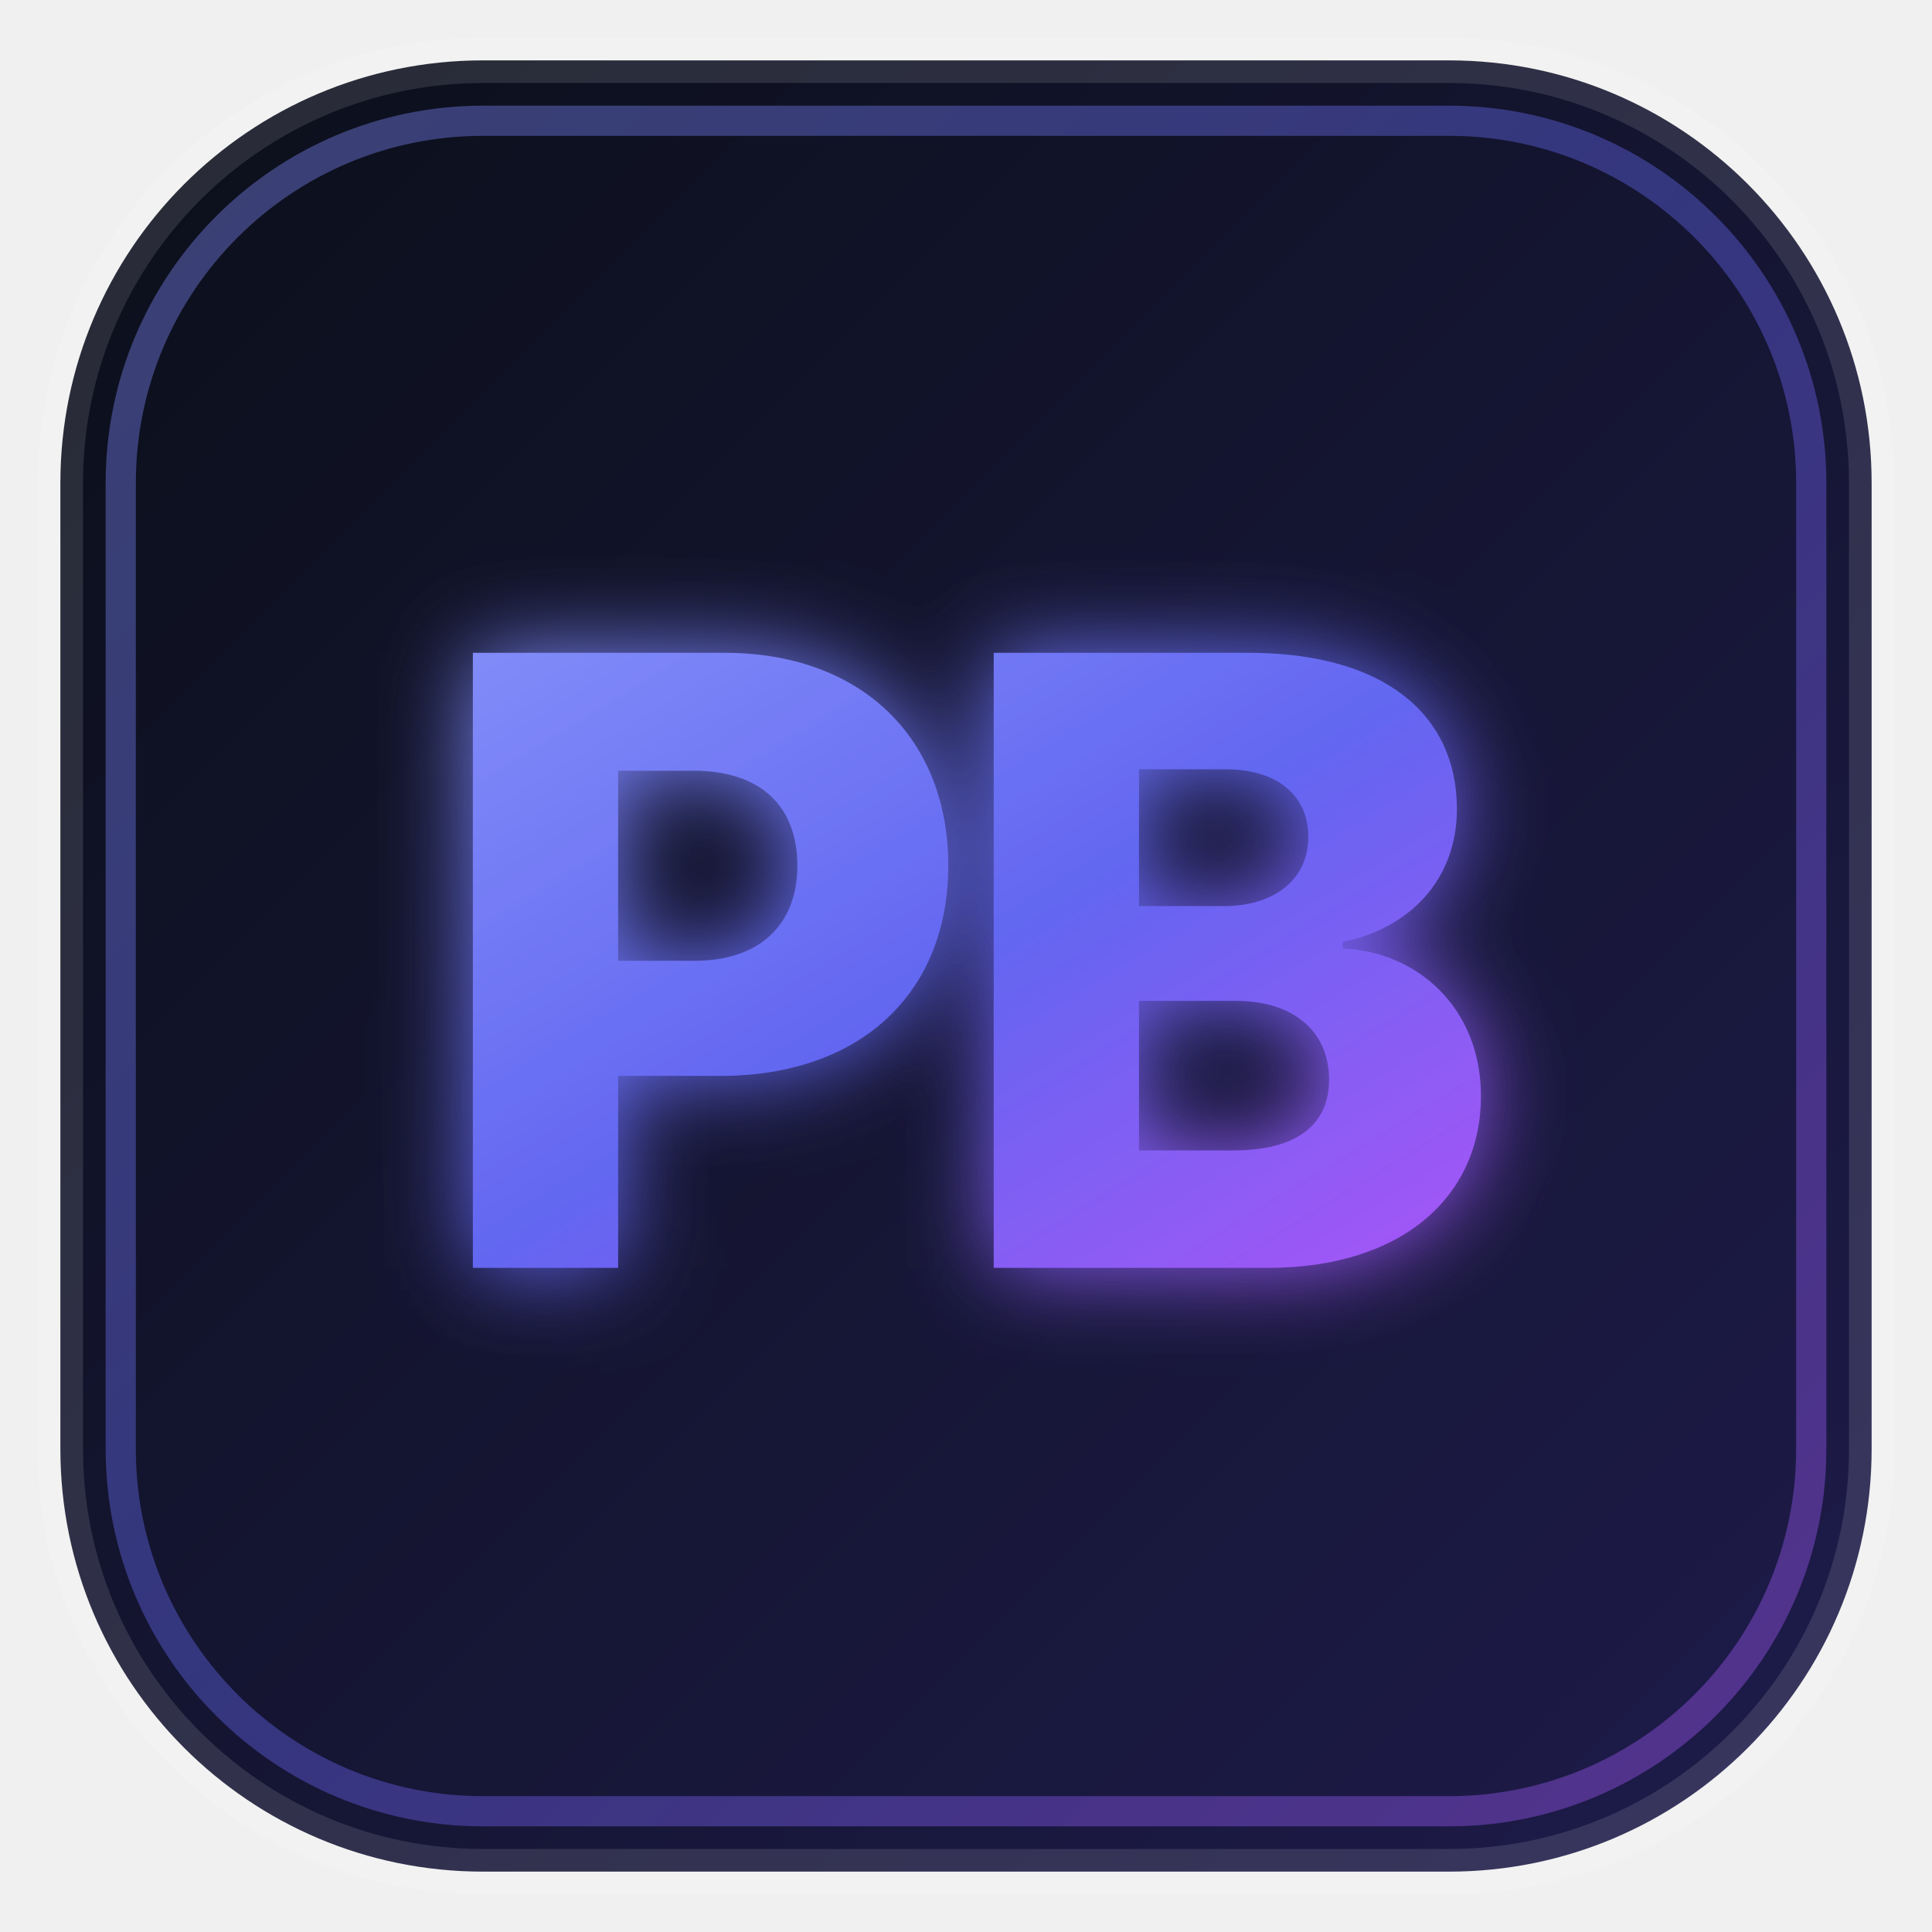
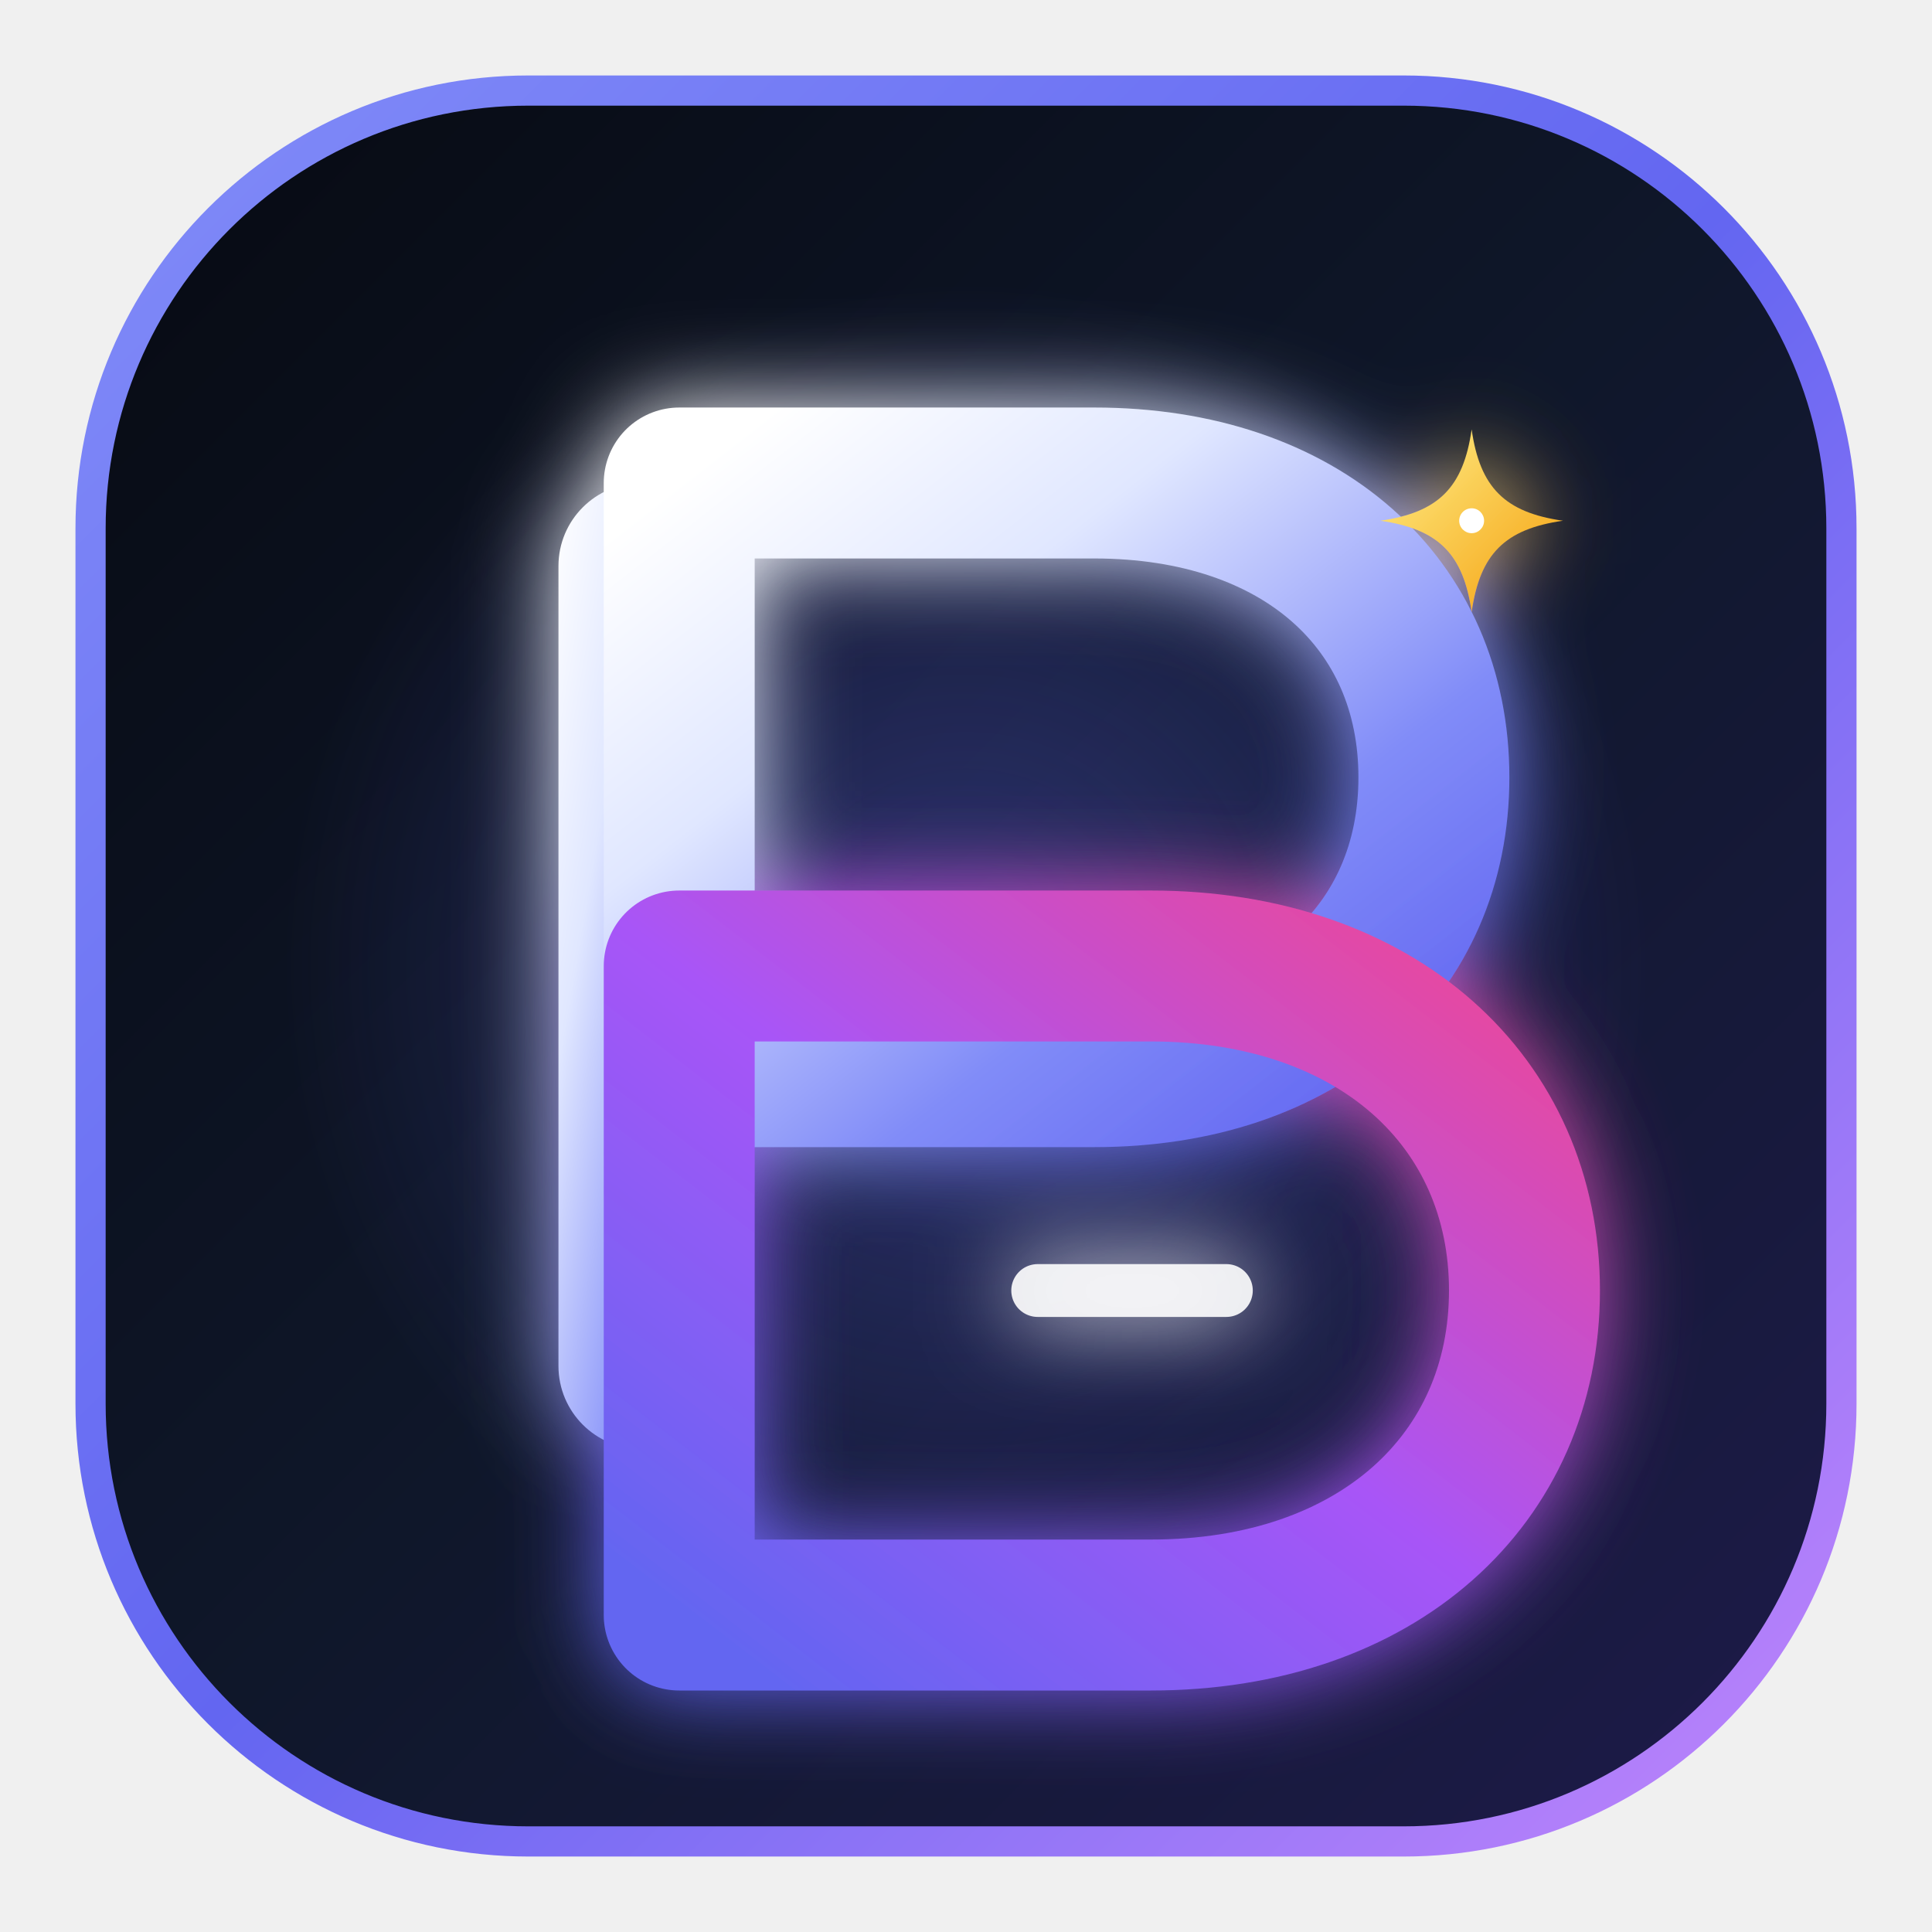
- <svg xmlns="http://www.w3.org/2000/svg" viewBox="0 0 64 64" width="64" height="64">
+ <svg xmlns="http://www.w3.org/2000/svg" viewBox="0 0 512 512" width="512" height="512">
  <defs>
-     <linearGradient id="bg" x1="0%" y1="0%" x2="100%" y2="100%">
-       <stop offset="0%" stop-color="#0b0f19" />
+     <linearGradient id="bgGrad" x1="0%" y1="0%" x2="100%" y2="100%">
+       <stop offset="0%" stop-color="#070a12" />
+       <stop offset="50%" stop-color="#0f172a" />
      <stop offset="100%" stop-color="#1e1b4b" />
    </linearGradient>
-     <linearGradient id="accent" x1="0%" y1="0%" x2="100%" y2="100%">
+     <linearGradient id="borderGrad" x1="0%" y1="0%" x2="100%" y2="100%">
      <stop offset="0%" stop-color="#818cf8" />
      <stop offset="50%" stop-color="#6366f1" />
-       <stop offset="100%" stop-color="#a855f7" />
+       <stop offset="100%" stop-color="#c084fc" />
    </linearGradient>
-     <filter id="glow" x="-20%" y="-20%" width="140%" height="140%">
-       <feGaussianBlur stdDeviation="1.5" result="blur" />
+     <linearGradient id="primaryGrad" x1="0%" y1="0%" x2="100%" y2="100%">
+       <stop offset="0%" stop-color="#ffffff" />
+       <stop offset="30%" stop-color="#e0e7ff" />
+       <stop offset="70%" stop-color="#818cf8" />
+       <stop offset="100%" stop-color="#6366f1" />
+     </linearGradient>
+     <linearGradient id="accentGrad" x1="0%" y1="100%" x2="100%" y2="0%">
+       <stop offset="0%" stop-color="#6366f1" />
+       <stop offset="50%" stop-color="#a855f7" />
+       <stop offset="100%" stop-color="#ec4899" />
+     </linearGradient>
+     <linearGradient id="goldGrad" x1="0%" y1="0%" x2="100%" y2="100%">
+       <stop offset="0%" stop-color="#fef08a" />
+       <stop offset="100%" stop-color="#f59e0b" />
+     </linearGradient>
+     <filter id="softGlow" x="-20%" y="-20%" width="140%" height="140%">
+       <feGaussianBlur stdDeviation="12" result="blur" />
      <feComposite in="SourceGraphic" in2="blur" operator="over" />
    </filter>
+     <radialGradient id="centerGlow" cx="50%" cy="50%" r="50%">
+       <stop offset="0%" stop-color="#6366f1" stop-opacity="0.35" />
+       <stop offset="100%" stop-color="#6366f1" stop-opacity="0" />
+     </radialGradient>
  </defs>
-   <rect x="2" y="2" width="60" height="60" rx="14" fill="url(#bg)" stroke="rgba(255,255,255,0.12)" stroke-width="1.5" />
-   <rect x="4" y="4" width="56" height="56" rx="12" fill="none" stroke="url(#accent)" stroke-width="1" opacity="0.4" />
-   <g filter="url(#glow)">
-     <text x="32" y="42" font-family="system-ui, -apple-system, BlinkMacSystemFont, 'Outfit', 'Inter', sans-serif" font-size="28" font-weight="800" fill="url(#accent)" text-anchor="middle" letter-spacing="-1">PB</text>
+   <rect x="24" y="24" width="464" height="464" rx="116" fill="url(#bgGrad)" stroke="url(#borderGrad)" stroke-width="8" />
+   <circle cx="256" cy="256" r="180" fill="url(#centerGlow)" />
+   <g filter="url(#softGlow)">
+     <rect x="148" y="128" width="44" height="256" rx="22" fill="url(#primaryGrad)" />
+     <path d="M 180 128               H 290               C 345 128, 380 160, 380 206               C 380 252, 345 284, 290 284               H 180               Z" fill="none" stroke="url(#primaryGrad)" stroke-width="40" stroke-linejoin="round" stroke-linecap="round" />
+     <path d="M 180 256               H 305               C 365 256, 404 292, 404 342               C 404 392, 365 428, 305 428               H 180               Z" fill="none" stroke="url(#accentGrad)" stroke-width="40" stroke-linejoin="round" stroke-linecap="round" />
+     <path d="M 275 342 L 325 342" stroke="#ffffff" stroke-width="14" stroke-linecap="round" opacity="0.9" />
+     <g transform="translate(390, 138) scale(1.1)">
+       <path d="M 0 -22                 C 2 -8, 8 -2, 22 0                 C 8 2, 2 8, 0 22                 C -2 8, -8 2, -22 0                 C -8 -2, -2 -8, 0 -22 Z" fill="url(#goldGrad)" />
+       <circle cx="0" cy="0" r="3" fill="#ffffff" />
+     </g>
  </g>
</svg>
